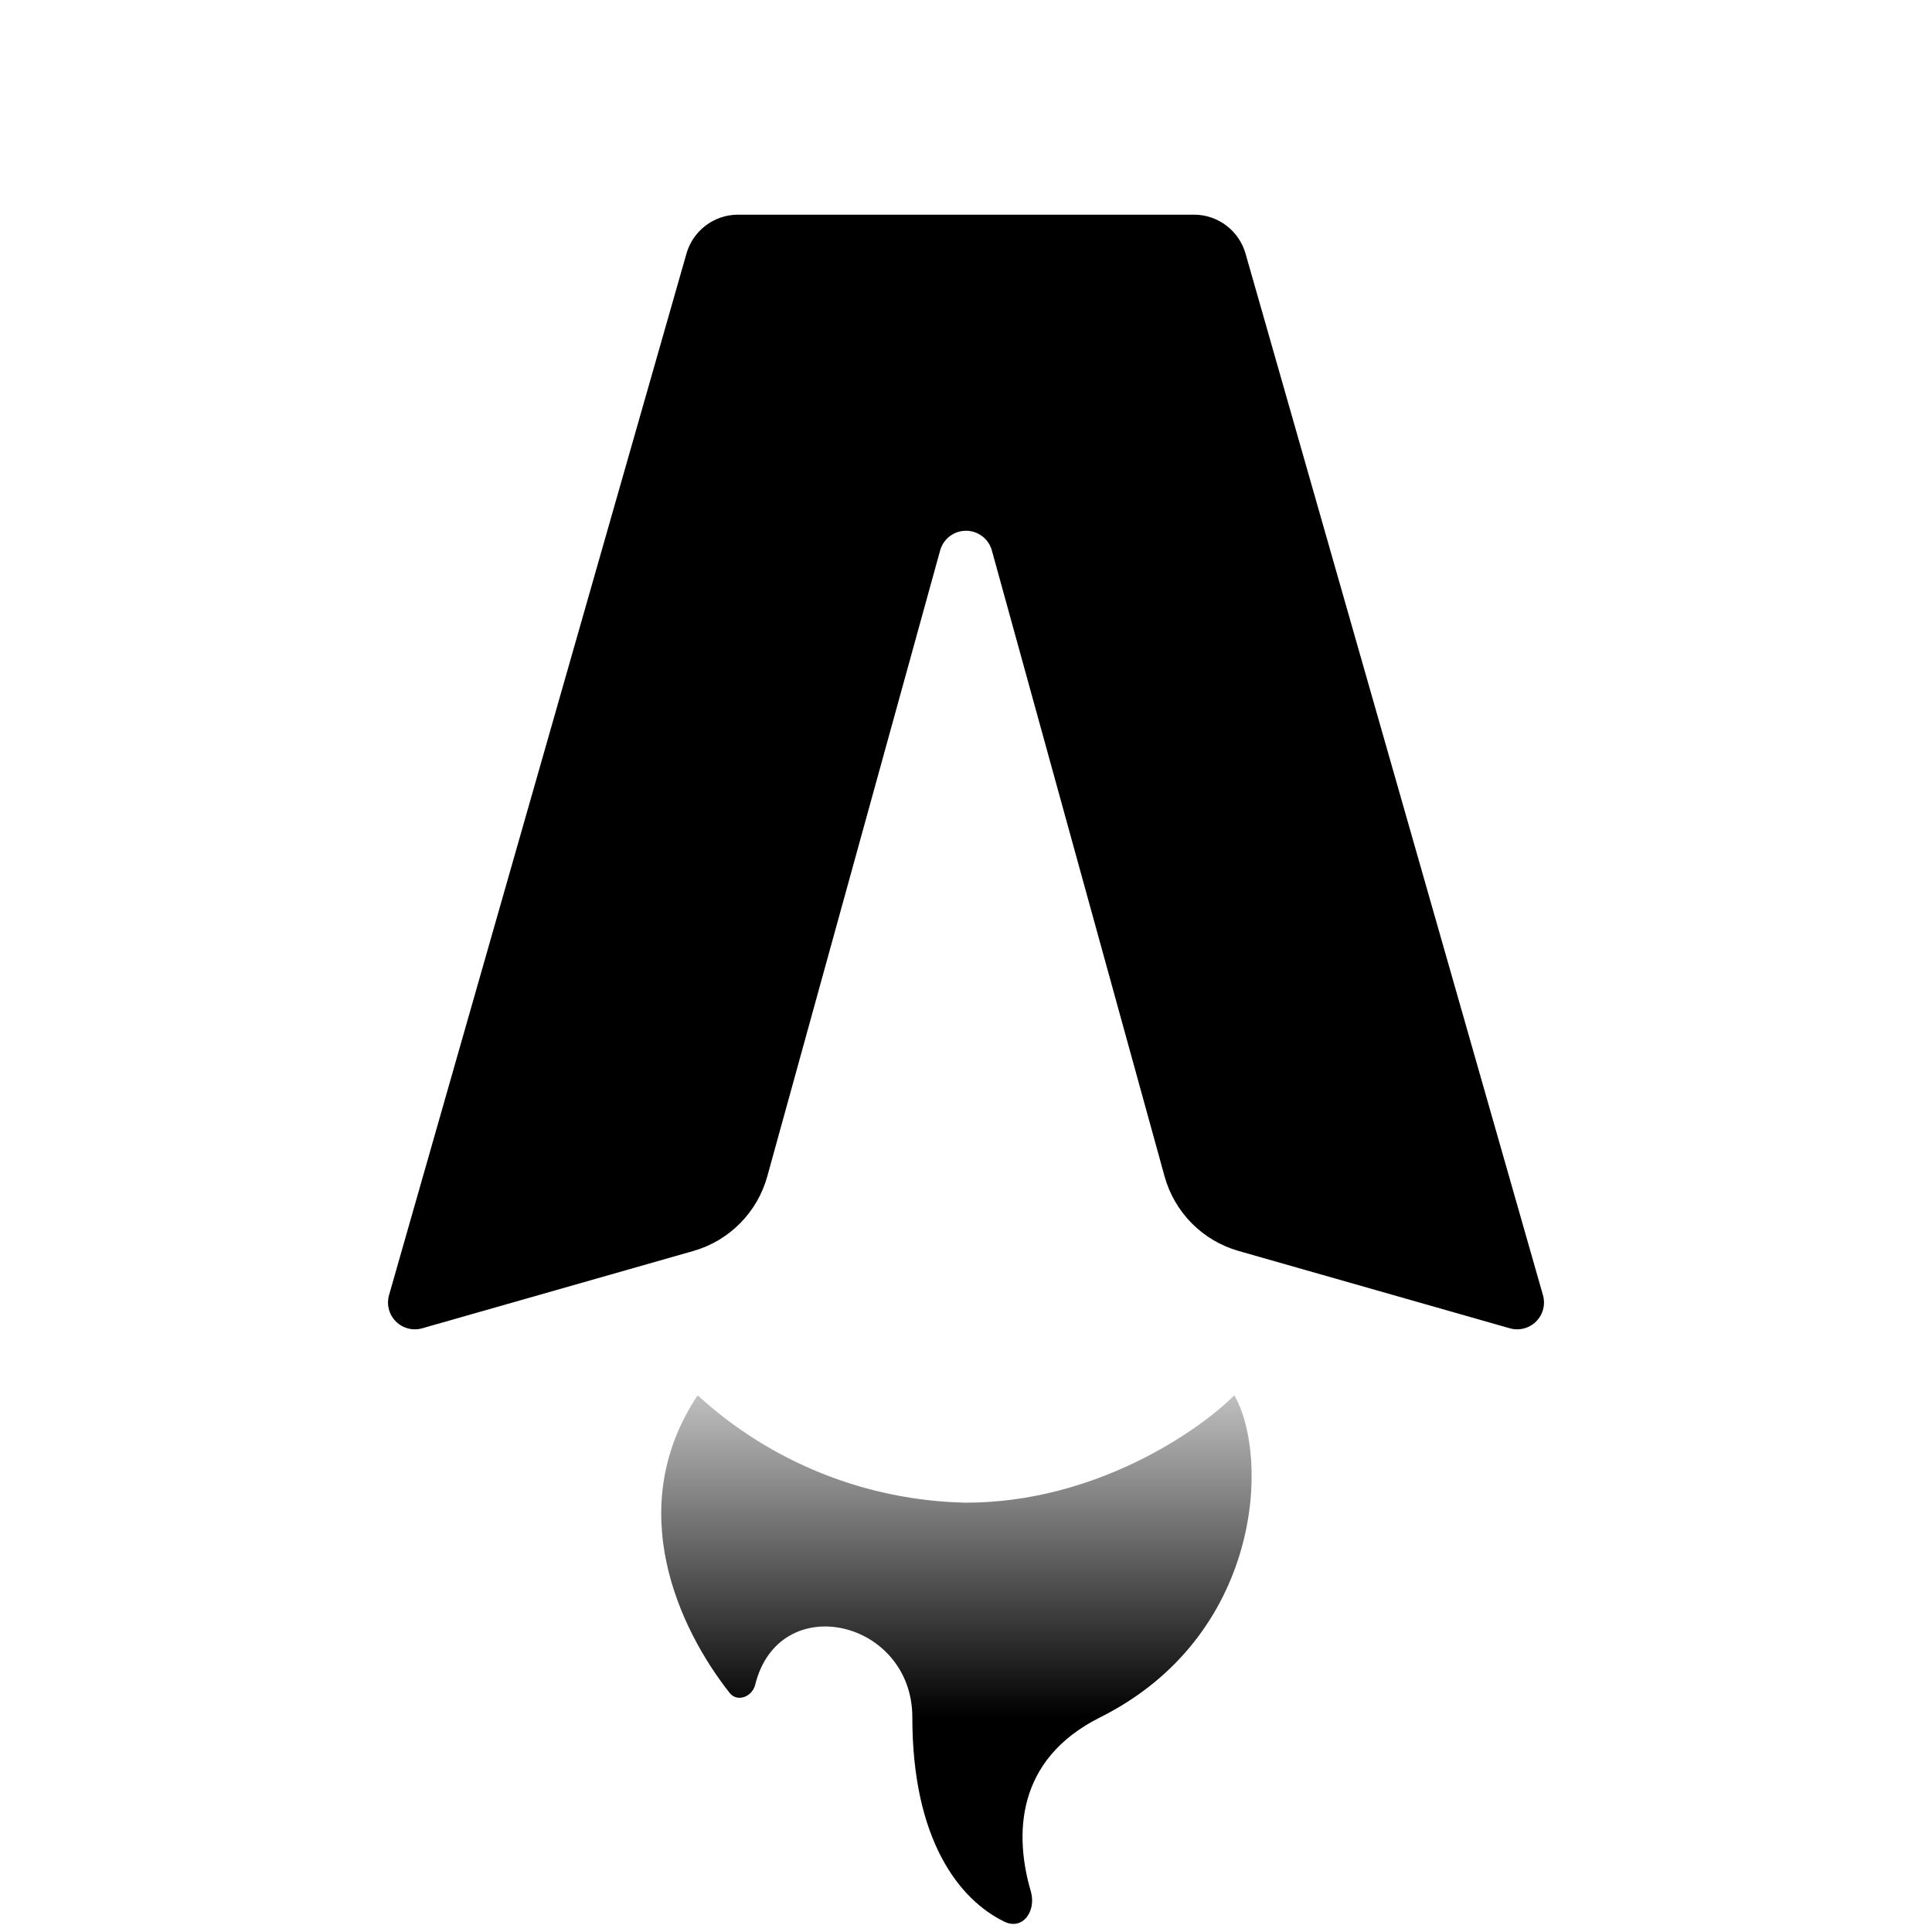
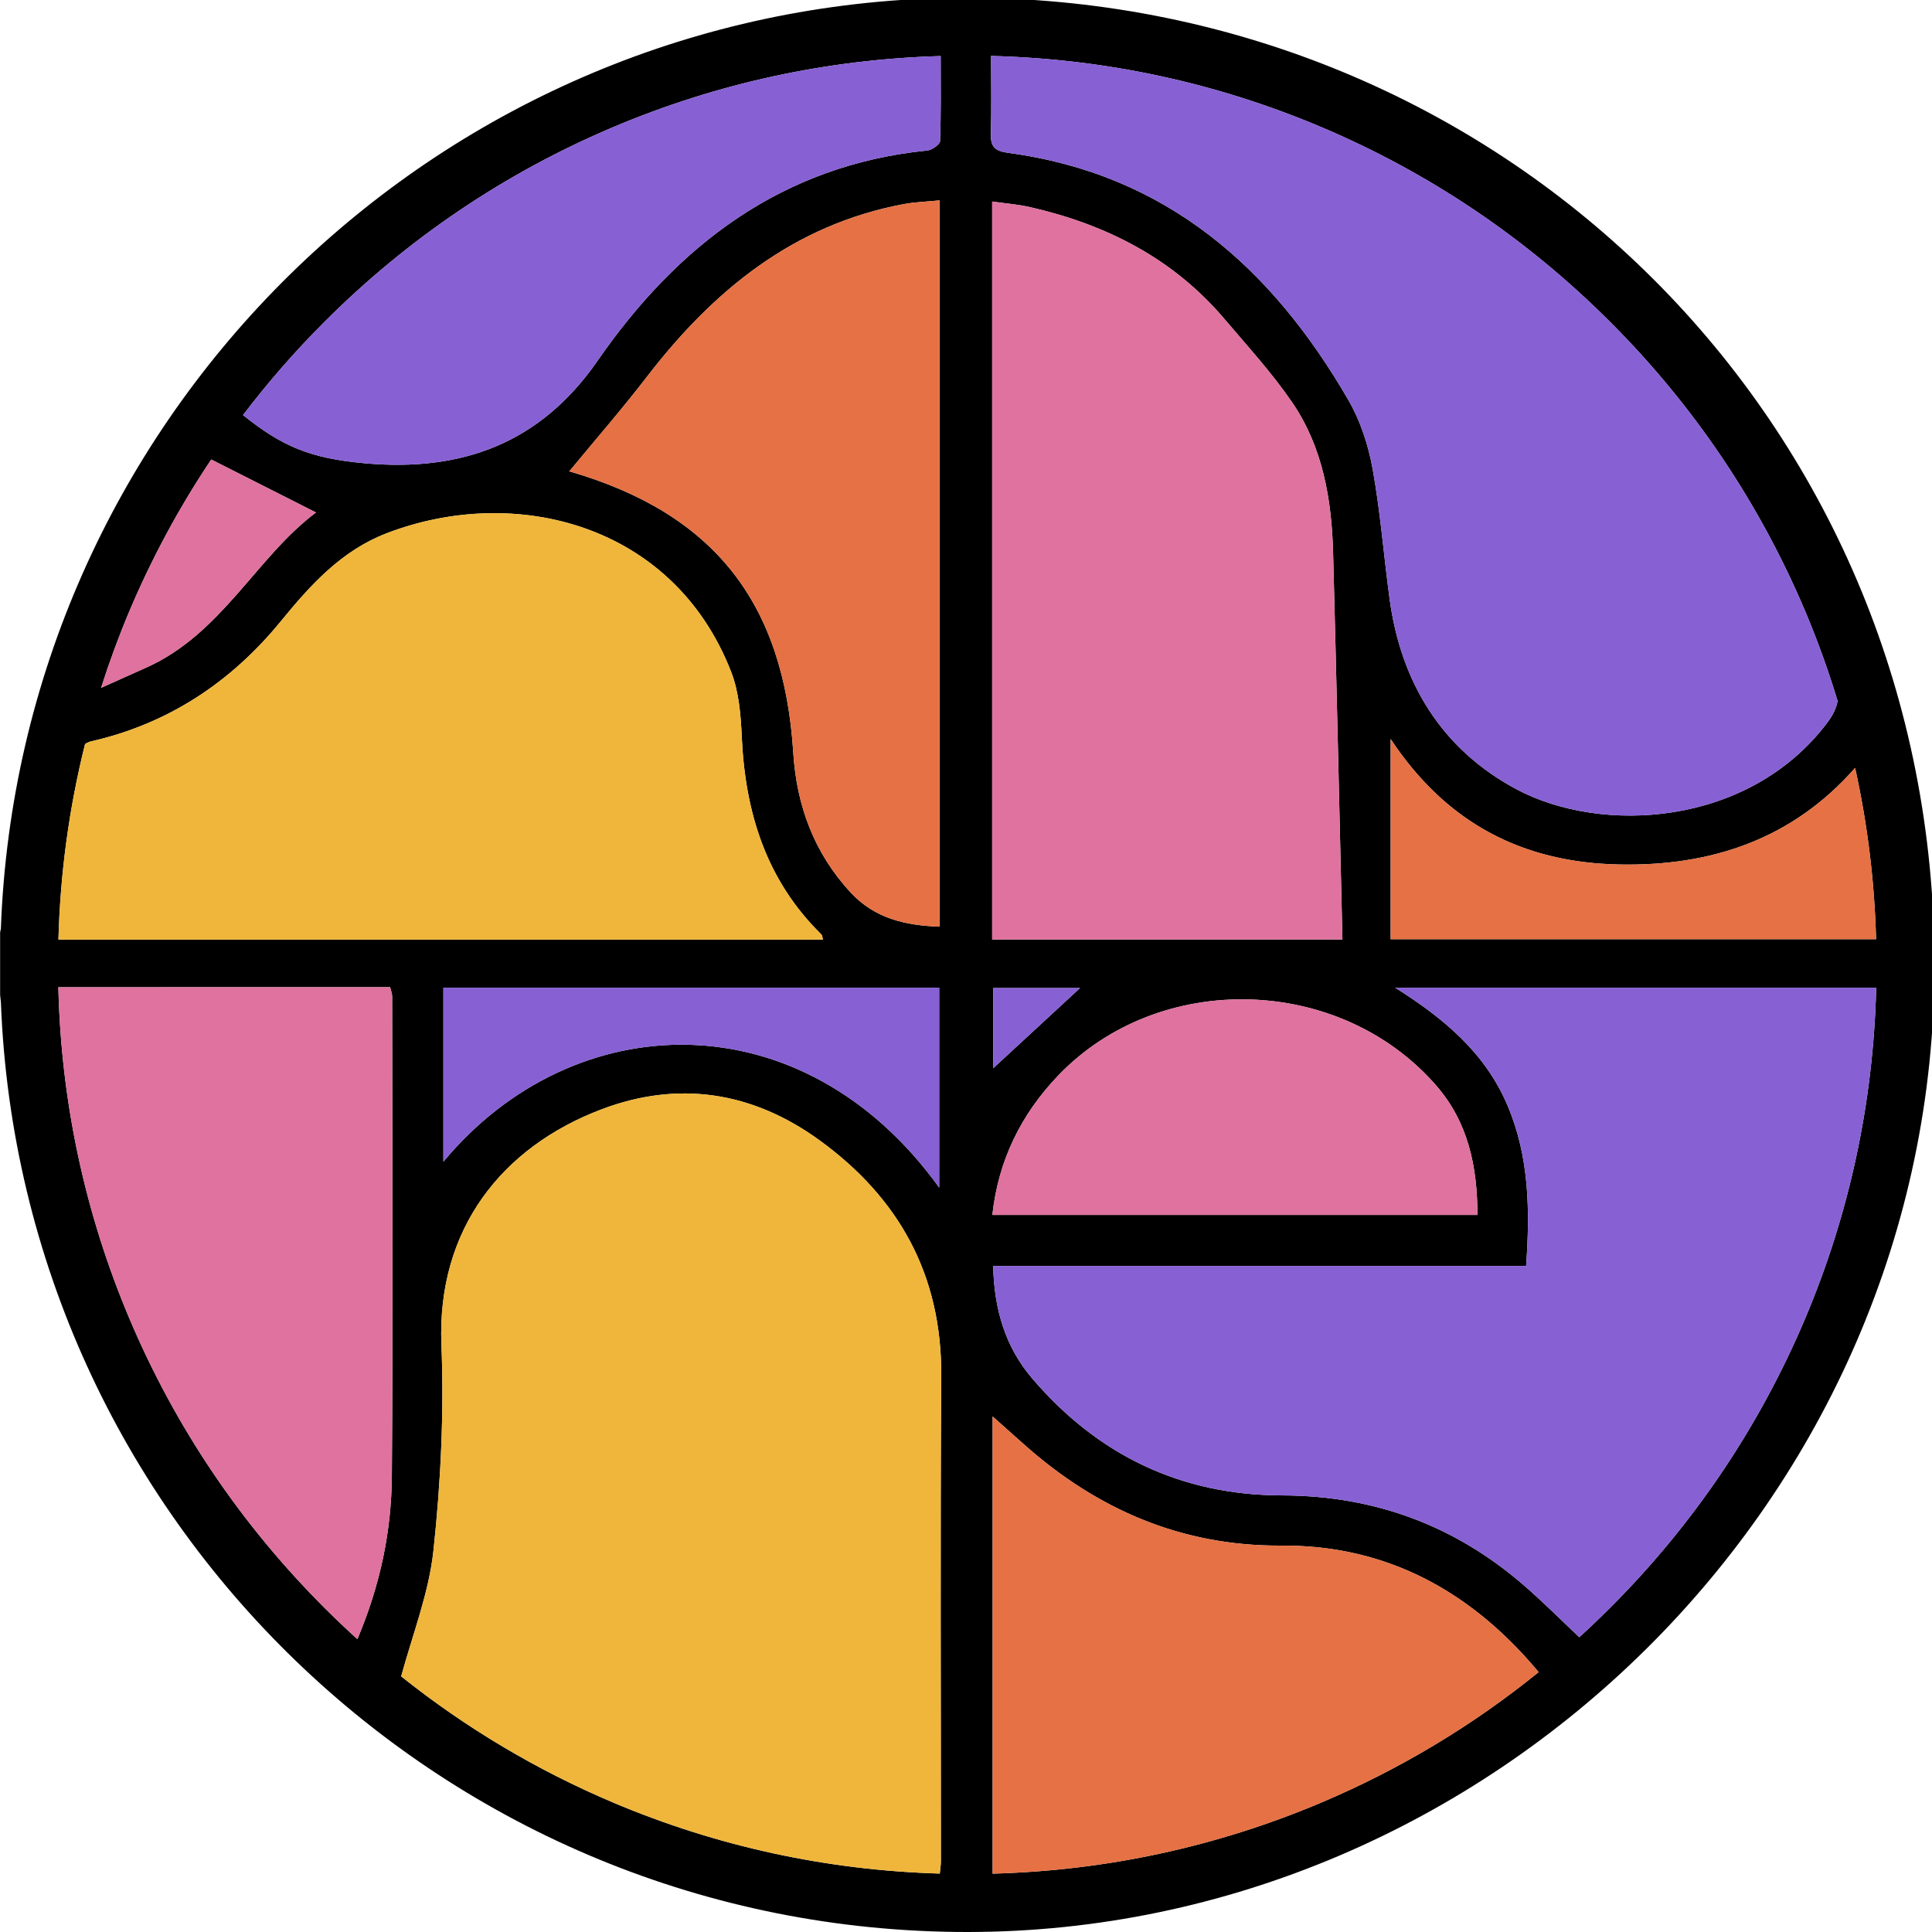
- <svg xmlns="http://www.w3.org/2000/svg" fill="none" viewBox="0 0 36 36">
-   <path fill="#000" d="M22.25 4h-8.5a1 1 0 0 0-.96.73l-5.54 19.4a.5.5 0 0 0 .62.62l5.05-1.44a2 2 0 0 0 1.38-1.4l3.22-11.66a.5.5 0 0 1 .96 0l3.22 11.67a2 2 0 0 0 1.38 1.39l5.05 1.44a.5.5 0 0 0 .62-.62l-5.54-19.4a1 1 0 0 0-.96-.73Z" />
-   <path fill="url(#gradient)" d="M18 28a7.63 7.63 0 0 1-5-2c-1.4 2.1-.35 4.35.6 5.55.14.17.41.07.47-.15.44-1.8 2.93-1.22 2.93.6 0 2.28.87 3.4 1.72 3.81.34.16.59-.2.49-.56-.31-1.05-.29-2.46 1.29-3.25 3-1.5 3.17-4.83 2.5-6-.67.67-2.6 2-5 2Z" />
+ <svg xmlns="http://www.w3.org/2000/svg" id="Layer_1" width="500" height="500" viewBox="0 0 500 500">
  <defs>
-     <linearGradient id="gradient" x1="16" x2="16" y1="32" y2="24" gradientUnits="userSpaceOnUse">
-       <stop stop-color="#000" />
-       <stop offset="1" stop-color="#000" stop-opacity="0" />
-     </linearGradient>
+     <style>.cls-1{fill:#efb63b;}.cls-2{fill:#e57144;}.cls-3{fill:#8760d4;}.cls-4{fill:#df729f;}</style>
  </defs>
-   <style>
-     @media (prefers-color-scheme:dark){:root{filter:invert(100%)}}
-   </style>
+   <path d="m258.85-.44c-.25-.06-.5-.11-.75-.16h-16.2c-.75.08-1.5.16-2.25.24C109.45,5.11,4.99,110.02.22,240.39c-.07.3-.13.6-.19.89v16.2c.07.63.14,1.26.2,1.89,5.09,133.75,115.1,240.63,250.1,240.63s250.3-112.06,250.3-250.3S393.14,4.05,258.85-.44ZM83.95,83.32c21.61-21.62,46.78-38.59,74.79-50.44,26.91-11.37,55.37-17.54,84.71-18.37.01,7.71.1,14.85-.16,21.97-.03.9-2.08,2.35-3.31,2.47-37.61,3.78-64.65,24.55-85.31,54.38-14.95,21.59-35.38,28.81-60.21,26.57-14.2-1.28-21.45-4.37-31.56-12.48,6.43-8.45,13.44-16.5,21.05-24.1Zm136.2,147.66c-9.48-10.22-13.99-22.53-14.85-36.15-2.45-38.97-20.56-61.95-57.79-72.8-.32-.1-.59-.39-.14-.09,6.76-8.2,13.68-16.14,20.08-24.47,17.19-22.31,37.89-39.28,66.4-44.64,2.92-.55,5.94-.63,9.3-.97v187.96c-8.91-.32-16.79-2.14-23-8.84Zm22.91,24.63v51.73c-35.4-49.17-94.69-47.14-128.31-6.7v-45.03h128.31ZM33.51,158.11c5.84-13.78,12.91-26.87,21.16-39.19,9.3,4.7,18.23,9.22,27.11,13.71-15.33,11.42-24.39,31.42-43.91,40.13-3.91,1.75-7.81,3.5-11.71,5.25,2.15-6.72,4.59-13.36,7.35-19.9Zm-11.5,34.46c.49-.32,1.01-.57,1.47-.68,20.06-4.56,36.26-15.3,49.15-31.05,7.7-9.42,15.66-18.29,27.4-22.82,33.15-12.76,74.22-2.57,89.18,35.83,2.03,5.19,2.51,11.19,2.76,16.86.88,19.53,6.3,37.09,20.62,51.14.2.2.19.62.39,1.32-66.08,0-131.79,0-197.86.01.47-17.21,2.77-34.13,6.89-50.61Zm79.4,189.39c-.1,14.22-2.94,28.11-8.92,42.25-2.9-2.63-5.75-5.34-8.54-8.13-21.62-21.61-38.59-46.78-50.44-74.8-11.51-27.23-17.7-56.06-18.41-85.79,29.15,0,57.36,0,85.86-.01.18.78.53,1.6.53,2.42.03,41.36.23,82.71-.08,124.06Zm142.09,99.82c-.01.88-.14,1.76-.29,3.1-29.26-.86-57.64-7.02-84.47-18.36-19.82-8.39-38.2-19.34-54.92-32.68,3.08-11.2,7.2-21.73,8.36-32.58,1.89-17.62,2.76-35.52,2.06-53.23-1.19-29.88,15.61-51.15,41.45-60.94,19.87-7.53,38.99-4.58,56.26,7.91,20.71,14.99,31.8,34.97,31.64,61.03-.27,41.92-.08,83.84-.09,125.75Zm236.6-283.05c3.2,14.49,5.02,29.3,5.43,44.33h-125.63v-51.79c14.7,22.19,34.63,31.96,59.08,32.46,23.74.48,44.81-6.43,61.12-25ZM256.49,14.48c29.6.75,58.3,6.93,85.42,18.4,28.02,11.85,53.19,28.82,74.8,50.44,21.62,21.61,38.58,46.78,50.44,74.79,3.23,7.65,6.03,15.42,8.42,23.3-.34,2.05-1.37,3.93-2.95,5.99-20.37,26.55-58.27,28.6-80.25,16.81-19.23-10.31-29.81-27.54-32.75-49.25-1.51-11.2-2.38-22.53-4.39-33.64-1.11-6.09-3.14-12.37-6.22-17.7-19.83-34.33-47.23-58.6-88.09-64.06-3.5-.48-4.58-1.59-4.48-4.97.17-6.3.07-12.61.05-20.11Zm.28,37.68c3.46.49,6.77.74,9.97,1.48,19.58,4.49,36.8,13.24,50.02,28.77,6.04,7.11,12.38,14.04,17.64,21.71,7.96,11.63,10.24,25.17,10.61,39,.89,33.2,1.61,66.41,2.41,100.02h-90.65V52.16Zm22.74,203.54c-7.39,6.82-14.89,13.75-22.47,20.76v-20.76h22.47Zm-5.68,22.68c26.21-27.41,73.05-26.08,97.95,2.66,8.18,9.46,10.57,20.85,10.58,33.39h-125.54c1.56-14.26,7.5-26.09,17.01-36.05Zm68.08,188.14c-26.99,11.41-55.57,17.59-85.02,18.38v-118.32c2.82,2.52,5.46,4.87,8.11,7.22,18.98,16.92,40.91,26.36,66.61,26.2,23.93-.16,46.87,9.08,66.59,32.74-17.08,13.84-35.93,25.16-56.29,33.78Zm74.8-50.44c-2.61,2.61-5.28,5.16-7.99,7.63-4.71-4.45-9.3-9.05-14.19-13.3-17.97-15.63-38.87-23.35-62.73-23.4-26.2-.05-47.74-10.45-64.69-30.3-6.92-8.11-9.82-17.8-10.08-29.09h137.93c1.02-14.42.82-28.28-4.83-41.57-5.72-13.45-16.26-22.39-29.06-30.44h124.49c-.73,29.68-6.91,58.48-18.41,85.67-11.86,28.02-28.82,53.19-50.44,74.8Z" />
+   <path class="cls-4" d="m101.41,381.96c-.1,14.22-2.94,28.11-8.92,42.25-2.9-2.63-5.75-5.34-8.54-8.13-21.62-21.61-38.59-46.78-50.44-74.8-11.51-27.23-17.7-56.06-18.41-85.79,29.15,0,57.36,0,85.86-.01.18.78.53,1.6.53,2.42.03,41.36.23,82.71-.08,124.06Z" />
+   <path class="cls-3" d="m243.06,255.61v51.73c-35.4-49.17-94.69-47.14-128.31-6.7v-45.03h128.31Z" />
+   <path class="cls-1" d="m243.5,481.78c-.01.88-.14,1.76-.29,3.1-29.26-.86-57.64-7.02-84.47-18.36-19.82-8.39-38.2-19.34-54.92-32.68,3.08-11.2,7.2-21.73,8.36-32.58,1.89-17.62,2.76-35.52,2.06-53.23-1.19-29.88,15.61-51.15,41.45-60.94,19.87-7.53,38.99-4.58,56.26,7.91,20.71,14.99,31.8,34.97,31.64,61.03-.27,41.92-.08,83.84-.09,125.75Z" />
+   <path class="cls-2" d="m398.2,432.74c-17.08,13.84-35.93,25.16-56.29,33.78-26.99,11.41-55.57,17.59-85.02,18.38v-118.32c2.82,2.52,5.46,4.87,8.11,7.22,18.98,16.92,40.91,26.36,66.61,26.2,23.93-.16,46.87,9.08,66.59,32.74Z" />
+   <path class="cls-3" d="m485.56,255.61c-.73,29.68-6.91,58.48-18.41,85.67-11.86,28.02-28.82,53.19-50.44,74.8-2.61,2.61-5.28,5.16-7.99,7.63-4.71-4.45-9.3-9.05-14.19-13.3-17.97-15.63-38.87-23.35-62.73-23.4-26.2-.05-47.74-10.45-64.69-30.3-6.92-8.11-9.82-17.8-10.08-29.09h137.93c1.02-14.42.82-28.28-4.83-41.57-5.72-13.45-16.26-22.39-29.06-30.44h124.49Z" />
+   <path class="cls-3" d="m279.51,255.7c-7.39,6.82-14.89,13.75-22.47,20.76v-20.76h22.47Z" />
+   <path class="cls-4" d="m382.36,314.43h-125.54c1.56-14.26,7.5-26.09,17.01-36.05,26.21-27.41,73.05-26.08,97.95,2.66,8.18,9.46,10.57,20.85,10.58,33.39Z" />
+   <path class="cls-2" d="m485.53,243.06h-125.63v-51.79c14.7,22.19,34.63,31.96,59.08,32.46,23.74.48,44.81-6.43,61.12-25,3.2,14.49,5.02,29.3,5.43,44.33Z" />
+   <path class="cls-4" d="m347.42,243.14h-90.65V52.16c3.46.49,6.77.74,9.97,1.48,19.58,4.49,36.8,13.24,50.02,28.77,6.04,7.11,12.38,14.04,17.64,21.71,7.96,11.63,10.24,25.17,10.61,39,.89,33.2,1.61,66.41,2.41,100.02Z" />
+   <path class="cls-3" d="m475.57,181.41c-.34,2.05-1.37,3.93-2.95,5.99-20.37,26.55-58.27,28.6-80.25,16.81-19.23-10.31-29.81-27.54-32.75-49.25-1.51-11.2-2.38-22.53-4.39-33.64-1.11-6.09-3.14-12.37-6.22-17.7-19.83-34.33-47.23-58.6-88.09-64.06-3.5-.48-4.58-1.59-4.48-4.97.17-6.3.07-12.61.05-20.11,29.6.75,58.3,6.93,85.42,18.4,28.02,11.85,53.19,28.82,74.8,50.44,21.62,21.61,38.58,46.78,50.44,74.79,3.23,7.65,6.03,15.42,8.42,23.3Z" />
+   <path class="cls-1" d="m212.98,243.17c-66.08,0-131.79,0-197.86.01.47-17.21,2.77-34.13,6.89-50.61.49-.32,1.01-.57,1.47-.68,20.06-4.56,36.26-15.3,49.15-31.05,7.7-9.42,15.66-18.29,27.4-22.82,33.15-12.76,74.22-2.57,89.18,35.83,2.03,5.19,2.51,11.19,2.76,16.86.88,19.53,6.3,37.09,20.62,51.14.2.2.19.62.39,1.32Z" />
+   <path class="cls-4" d="m81.78,132.63c-15.33,11.42-24.39,31.42-43.91,40.13-3.91,1.75-7.81,3.5-11.71,5.25,2.15-6.72,4.59-13.36,7.35-19.9,5.84-13.78,12.91-26.87,21.16-39.19,9.3,4.7,18.23,9.22,27.11,13.71Z" />
+   <path class="cls-2" d="m243.15,51.86v187.96c-8.91-.32-16.79-2.14-23-8.84-9.48-10.22-13.99-22.53-14.85-36.15-2.45-38.97-20.56-61.95-57.79-72.8-.32-.1-.59-.39-.14-.09,6.76-8.2,13.68-16.14,20.08-24.47,17.19-22.31,37.89-39.28,66.4-44.64,2.92-.55,5.94-.63,9.3-.97Z" />
+   <path class="cls-3" d="m243.29,36.48c-.03.9-2.08,2.35-3.31,2.47-37.61,3.78-64.65,24.55-85.31,54.38-14.95,21.59-35.38,28.81-60.21,26.57-14.2-1.28-21.45-4.37-31.56-12.48,6.43-8.45,13.44-16.5,21.05-24.1,21.61-21.62,46.78-38.59,74.79-50.44,26.91-11.37,55.37-17.54,84.71-18.37.01,7.71.1,14.85-.16,21.97Z" />
</svg>
